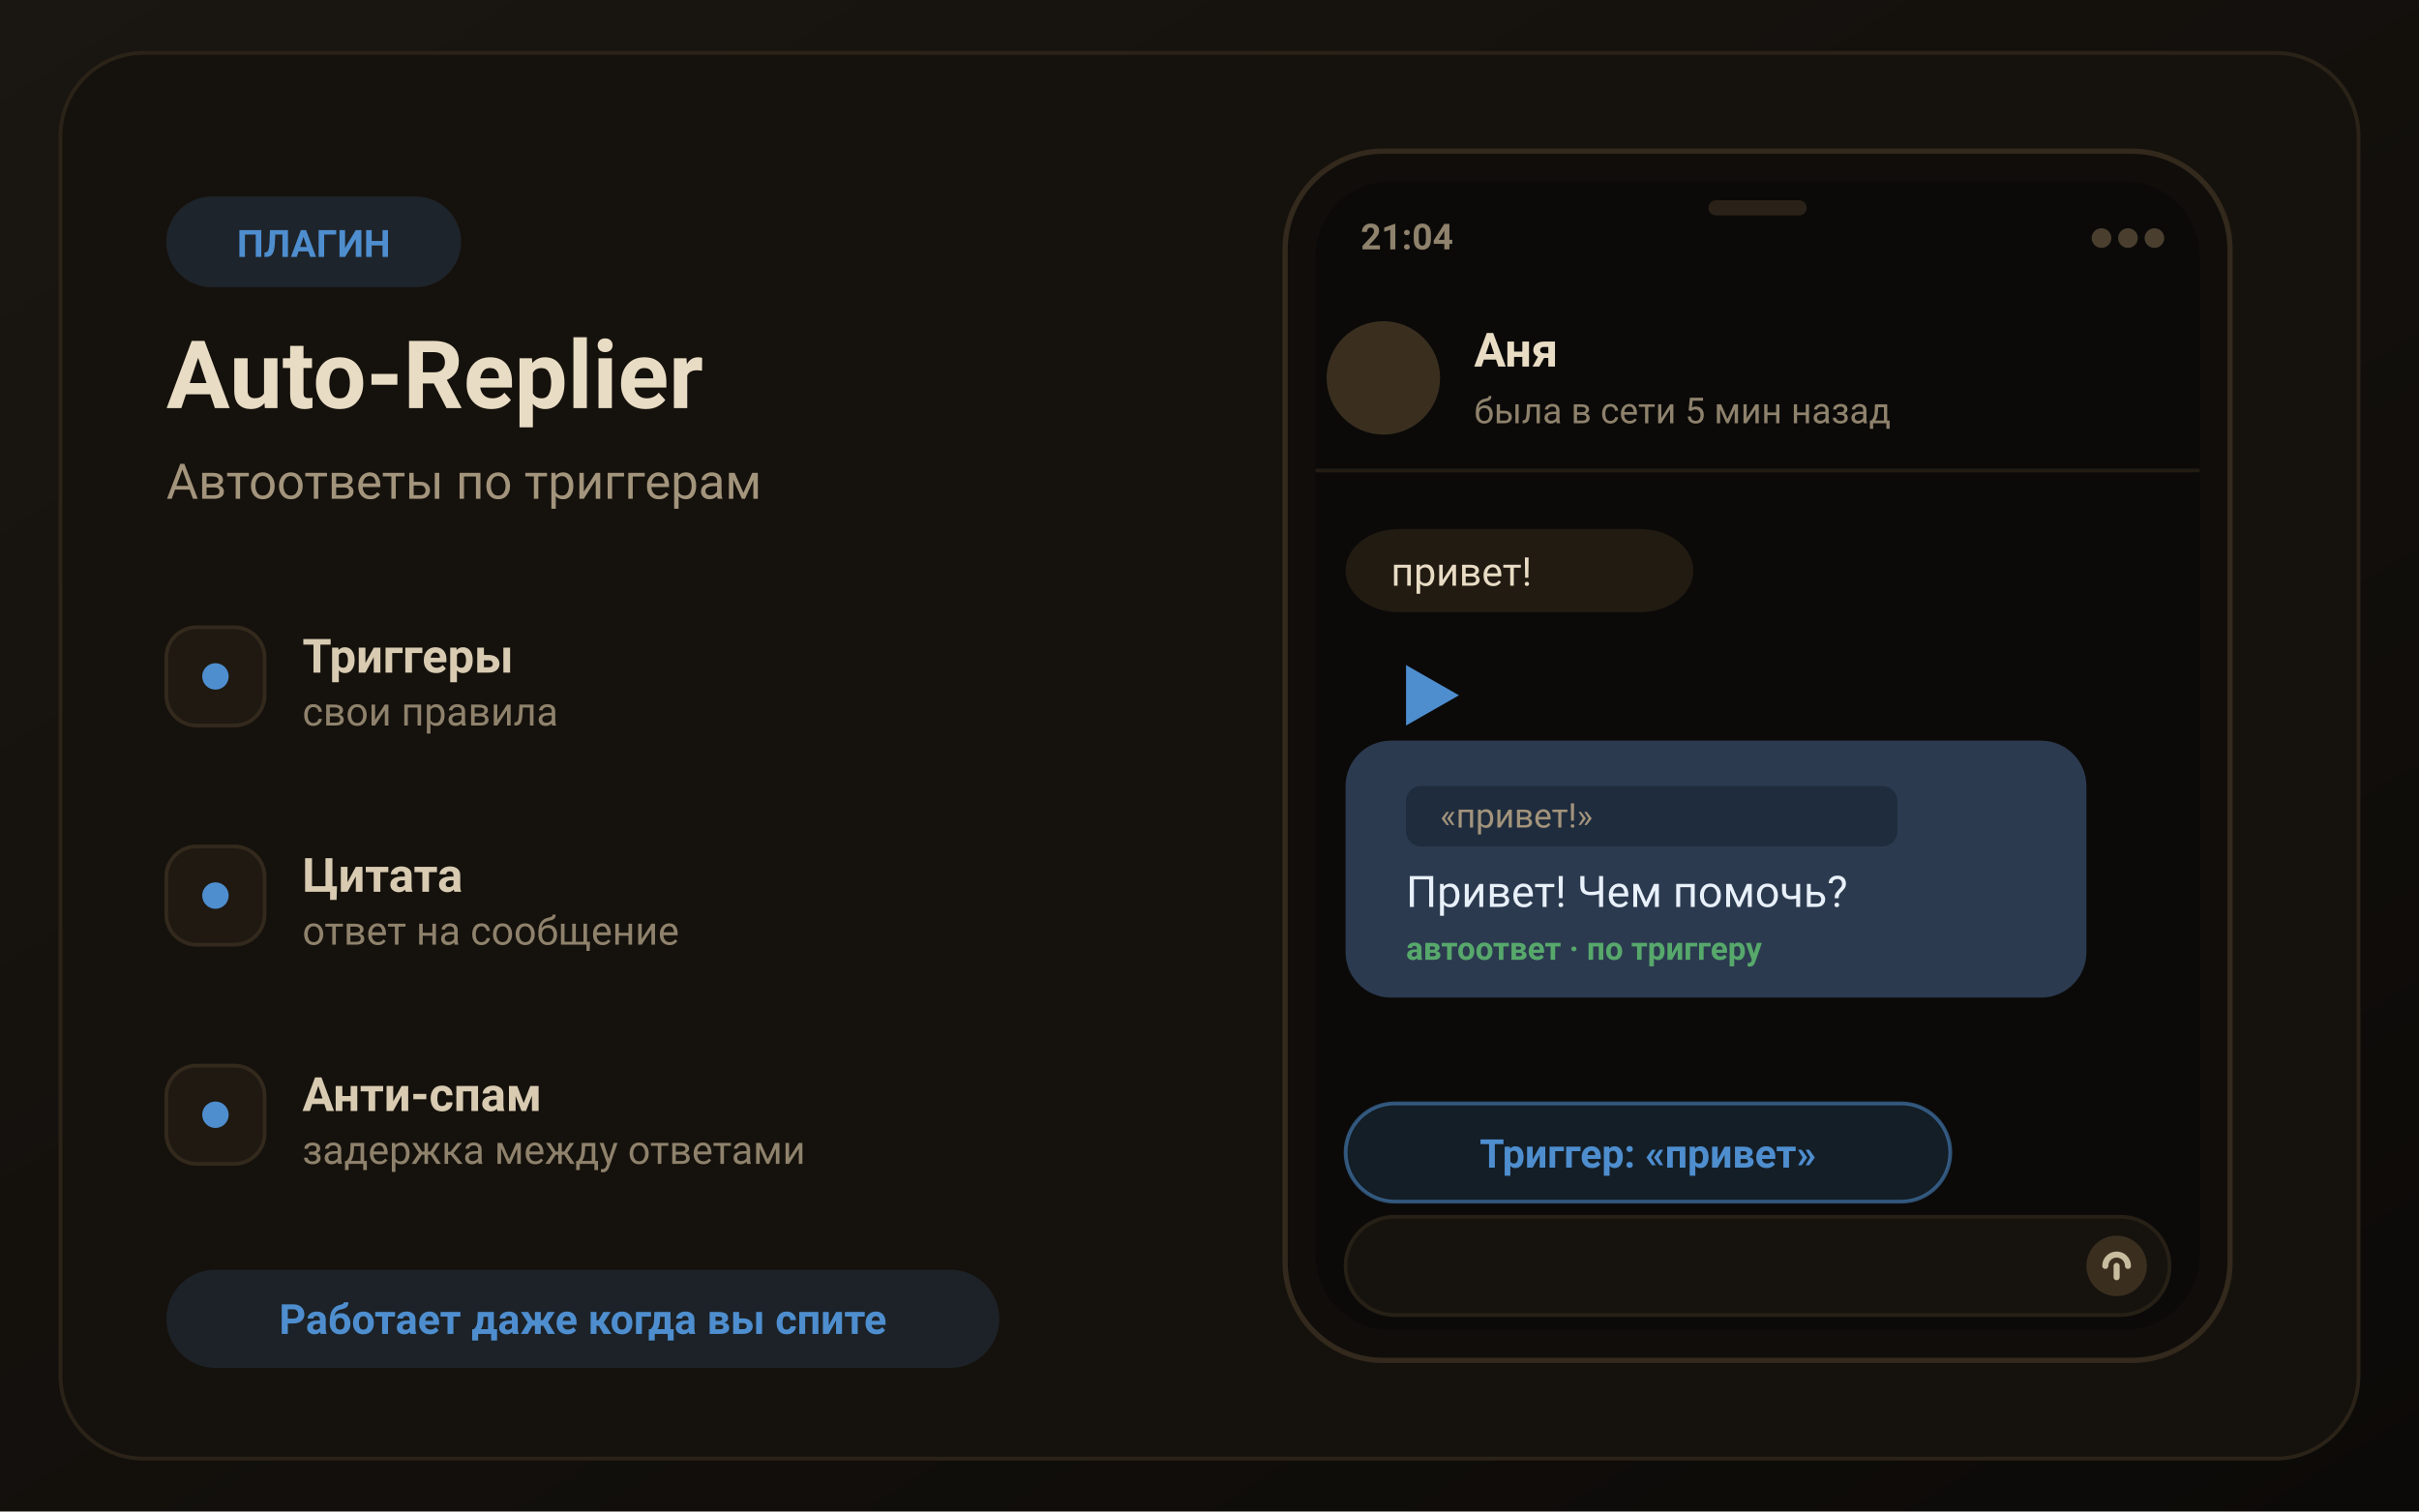
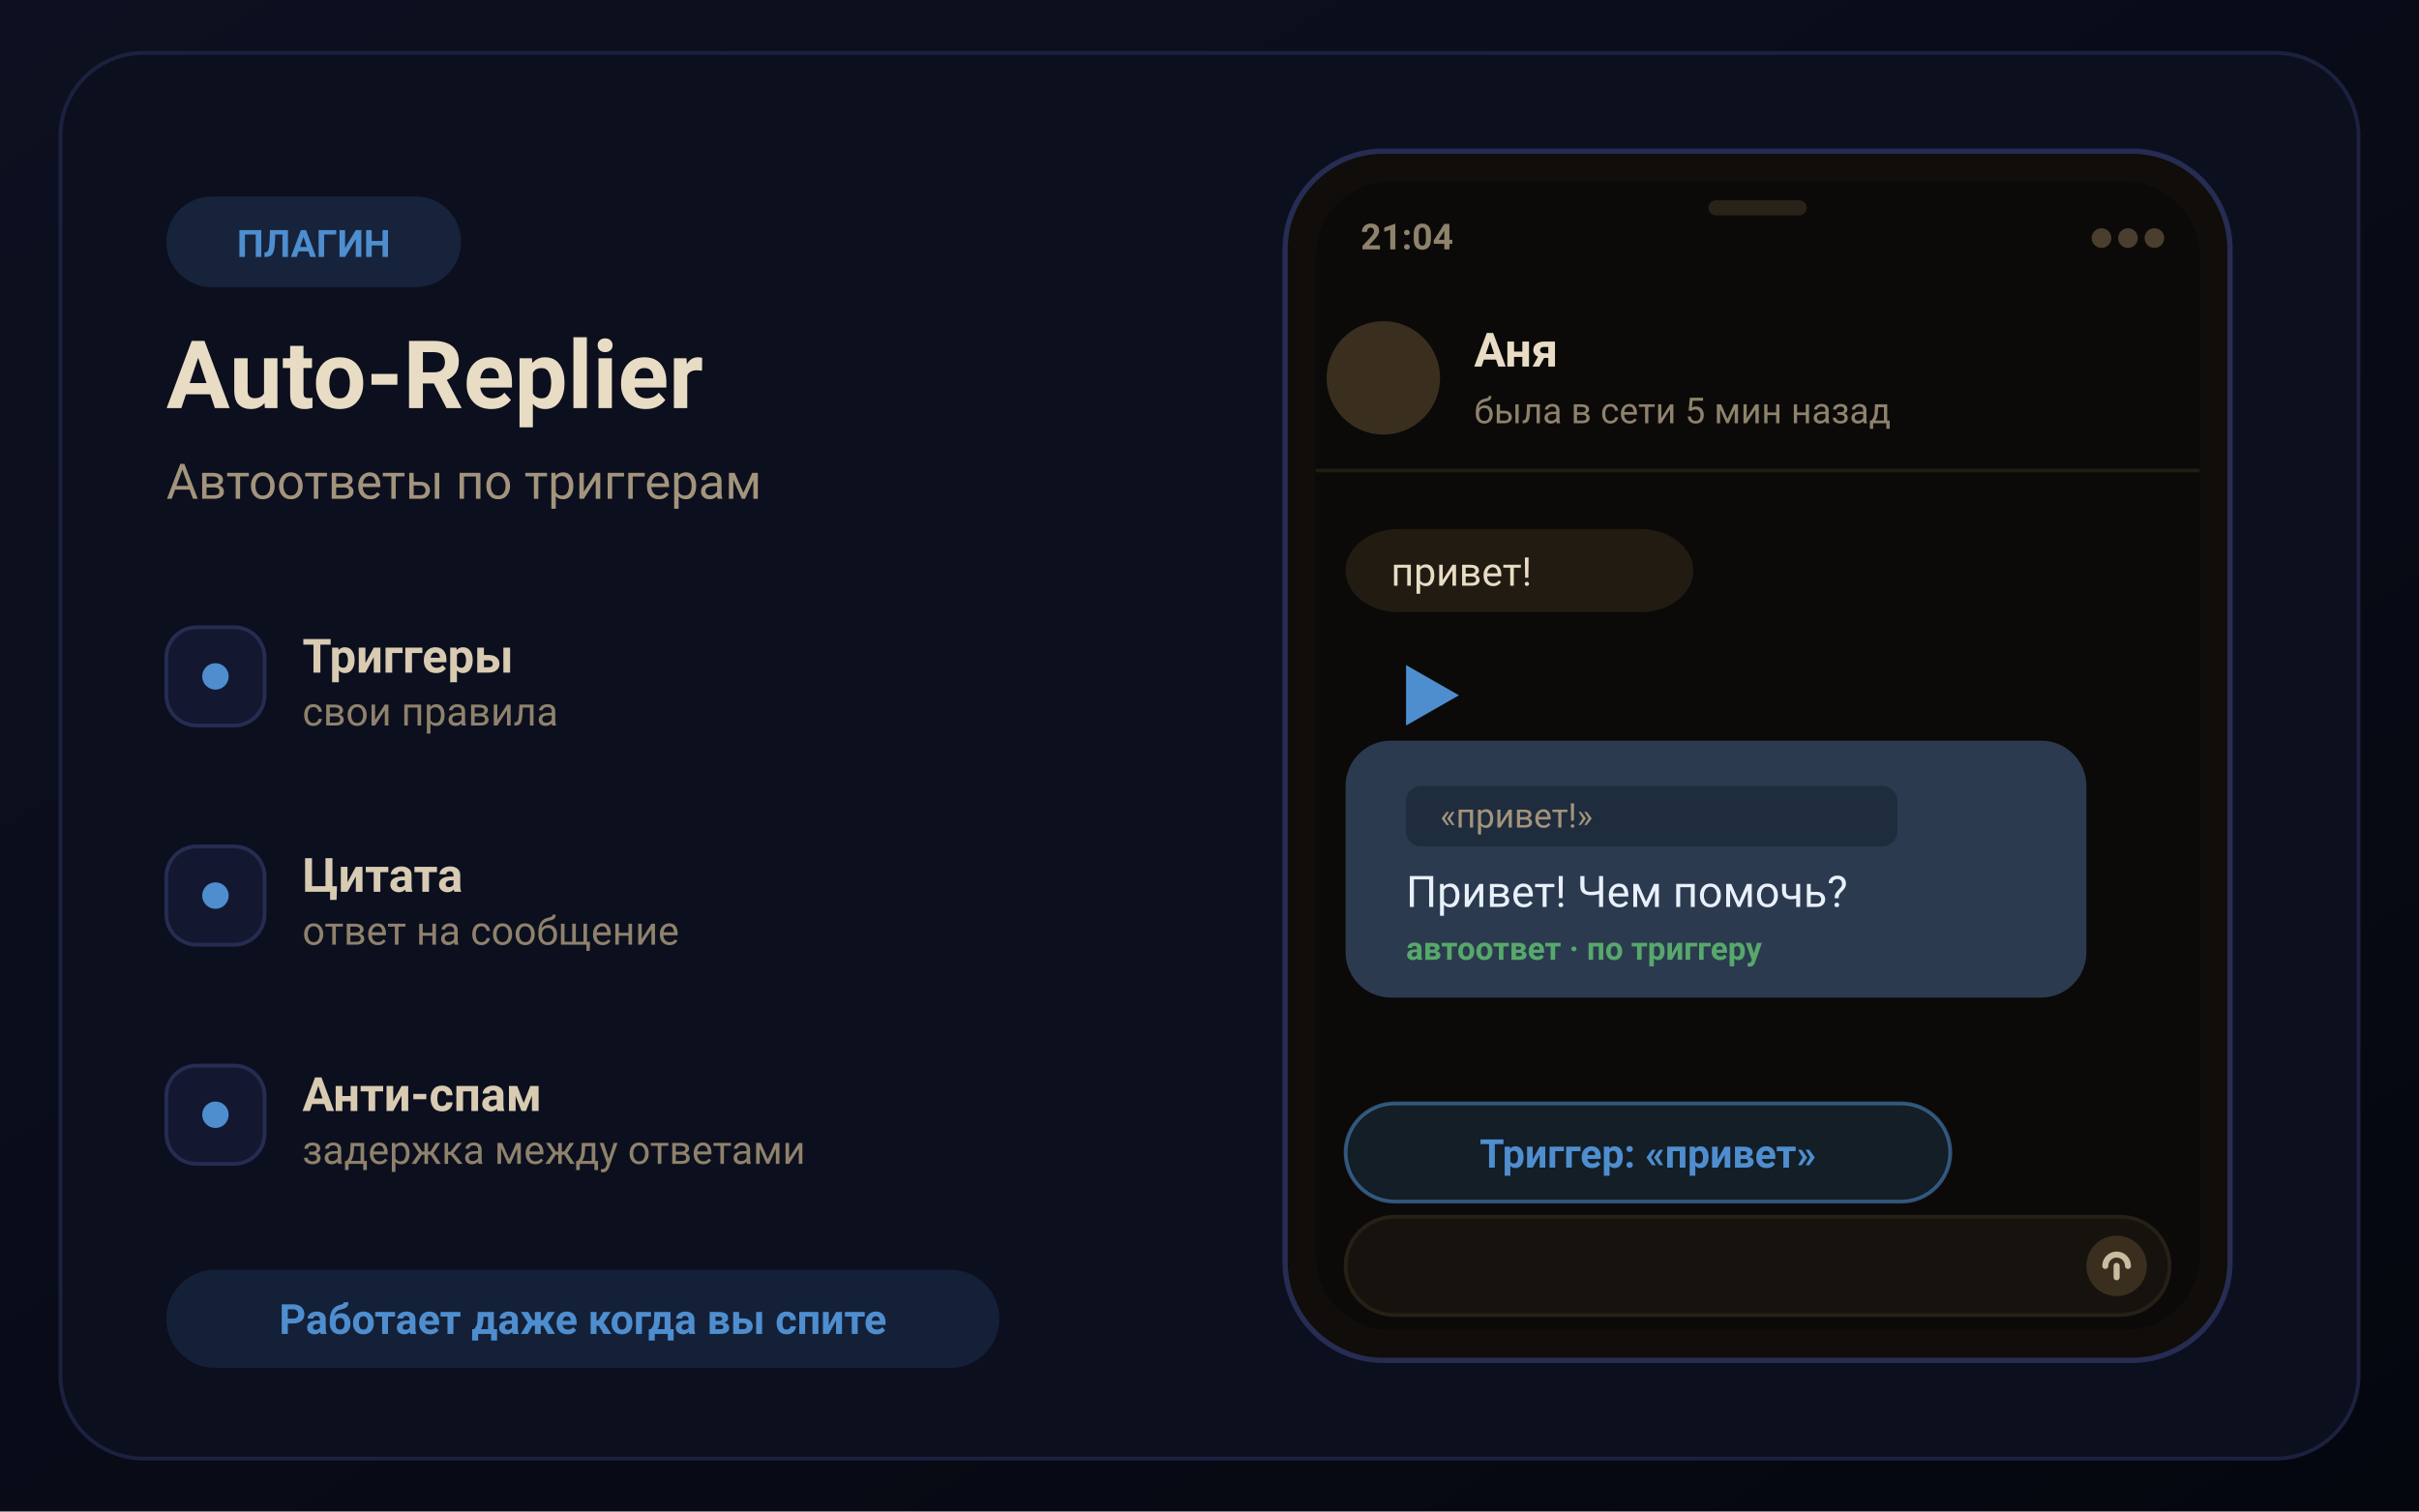
<svg xmlns="http://www.w3.org/2000/svg" width="640" height="400" viewBox="0 0 640 400" font-family="'Segoe UI', Roboto, system-ui, sans-serif">
  <defs>
    <linearGradient id="bg" x1="0" y1="0" x2="1" y2="1">
-       <stop offset="0" stop-color="#1a1611" />
-       <stop offset="1" stop-color="#0c0a08" />
+       <stop offset="0" stop-color="#0d1020" />
+       <stop offset="1" stop-color="#05070f" />
    </linearGradient>
    <linearGradient id="nft" x1="0" y1="0" x2="1" y2="1">
-       <stop offset="0" stop-color="#e8c06a" />
-       <stop offset="1" stop-color="#7a5922" />
+       <stop offset="0" stop-color="#c4b3ff" />
+       <stop offset="1" stop-color="#6b55c0" />
    </linearGradient>
  </defs>
  <rect width="640" height="400" fill="url(#bg)" />
-   <rect x="16" y="14" width="608" height="372" rx="22" fill="#15110c" stroke="#2b2318" />
+   <rect x="16" y="14" width="608" height="372" rx="22" fill="#0c0f1e" stroke="#1c2140" />
  <rect x="44" y="52" width="78" height="24" rx="12" fill="#4e8ecf" fill-opacity="0.16" />
  <text x="83" y="68" font-size="10" fill="#4e8ecf" font-weight="700" text-anchor="middle">ПЛАГИН</text>
  <text x="44" y="108" font-size="25" fill="#e8dcc4" font-weight="700">Auto-Replier</text>
  <text x="44" y="132" font-size="13" fill="#a3947c">Автоответы по триггерам</text>
-   <rect x="44" y="166" width="26" height="26" rx="8" fill="#1f1912" stroke="#33291c" stroke-width="1" />
+   <rect x="44" y="166" width="26" height="26" rx="8" fill="#131830" stroke="#262c52" stroke-width="1" />
  <circle cx="57" cy="179" r="3.5" fill="#4e8ecf" />
  <text x="80" y="178" font-size="12.5" fill="#d8cbb2" font-weight="600">Триггеры</text>
  <text x="80" y="192" font-size="10.5" fill="#8f826c">свои правила</text>
-   <rect x="44" y="224" width="26" height="26" rx="8" fill="#1f1912" stroke="#33291c" stroke-width="1" />
+   <rect x="44" y="224" width="26" height="26" rx="8" fill="#131830" stroke="#262c52" stroke-width="1" />
  <circle cx="57" cy="237" r="3.5" fill="#4e8ecf" />
  <text x="80" y="236" font-size="12.5" fill="#d8cbb2" font-weight="600">Цитата</text>
  <text x="80" y="250" font-size="10.5" fill="#8f826c">ответ на сообщение</text>
-   <rect x="44" y="282" width="26" height="26" rx="8" fill="#1f1912" stroke="#33291c" stroke-width="1" />
+   <rect x="44" y="282" width="26" height="26" rx="8" fill="#131830" stroke="#262c52" stroke-width="1" />
  <circle cx="57" cy="295" r="3.5" fill="#4e8ecf" />
  <text x="80" y="294" font-size="12.5" fill="#d8cbb2" font-weight="600">Анти-спам</text>
  <text x="80" y="308" font-size="10.5" fill="#8f826c">задержка между ответами</text>
  <rect x="44" y="336" width="220.4" height="26" rx="13" fill="#4e8ecf" fill-opacity="0.14" />
  <text x="154.2" y="353" font-size="11" fill="#4e8ecf" font-weight="700" text-anchor="middle">Работает даже когда вы спите</text>
-   <rect x="340" y="40" width="250" height="320" rx="26" fill="#100d0a" stroke="#33291c" stroke-width="1.4" />
+   <rect x="340" y="40" width="250" height="320" rx="26" fill="#100d0a" stroke="#262c52" stroke-width="1.4" />
  <rect x="348" y="48" width="234" height="304" rx="20" fill="#0b0a09" />
  <rect x="452" y="53" width="26" height="4" rx="2" fill="#2a2218" />
  <text x="360" y="66" font-size="9.5" fill="#8f826c" font-weight="600">21:04</text>
  <circle cx="556" cy="63" r="2.6" fill="#4a3f2e" />
  <circle cx="563" cy="63" r="2.6" fill="#4a3f2e" />
  <circle cx="570" cy="63" r="2.6" fill="#4a3f2e" />
  <circle cx="366" cy="100" r="15" fill="#3a2f1f" />
  <text x="390" y="97" font-size="12.5" fill="#e8dcc4" font-weight="700">Аня</text>
  <text x="390" y="112" font-size="9.5" fill="#8f826c">была в сети 5 мин назад</text>
  <rect x="348" y="124" width="234" height="1" rx="0.5" fill="#221c13" />
  <rect x="356" y="140" width="92" height="22" rx="14" fill="#221b12" />
  <text x="368" y="155" font-size="10.5" fill="#e8dcc4">привет!</text>
  <path d="M372 176 l14 8 -14 8z" fill="#4e8ecf" />
  <rect x="356" y="196" width="196" height="68" rx="12" fill="#2b3a4f" />
  <rect x="372" y="208" width="130" height="16" rx="4" fill="#1f2c3d" />
  <text x="381" y="219" font-size="9" fill="#a3947c">«привет!»</text>
  <text x="372" y="240" font-size="11.5" fill="#e8f0fa">Привет! Чем помочь?</text>
  <text x="372" y="254" font-size="8.5" fill="#57a86b" font-weight="600">автоответ · по триггеру</text>
  <rect x="356" y="292" width="160" height="26" rx="13.0" fill="#4e8ecf" fill-opacity="0.15" stroke="#4e8ecf" stroke-opacity="0.55" />
  <text x="436.0" y="309.0" font-size="10.5" fill="#4e8ecf" font-weight="700" text-anchor="middle">Триггер: «привет»</text>
  <rect x="356" y="322" width="218" height="26" rx="13" fill="#16120d" stroke="#262016" stroke-width="1" />
  <circle cx="560" cy="335" r="8" fill="#3a2f1f" />
  <path d="M557 335 a3 3 0 0 1 6 0 M560 335 v3" stroke="#c9bd9f" stroke-width="1.6" stroke-linecap="round" fill="none" />
</svg>
